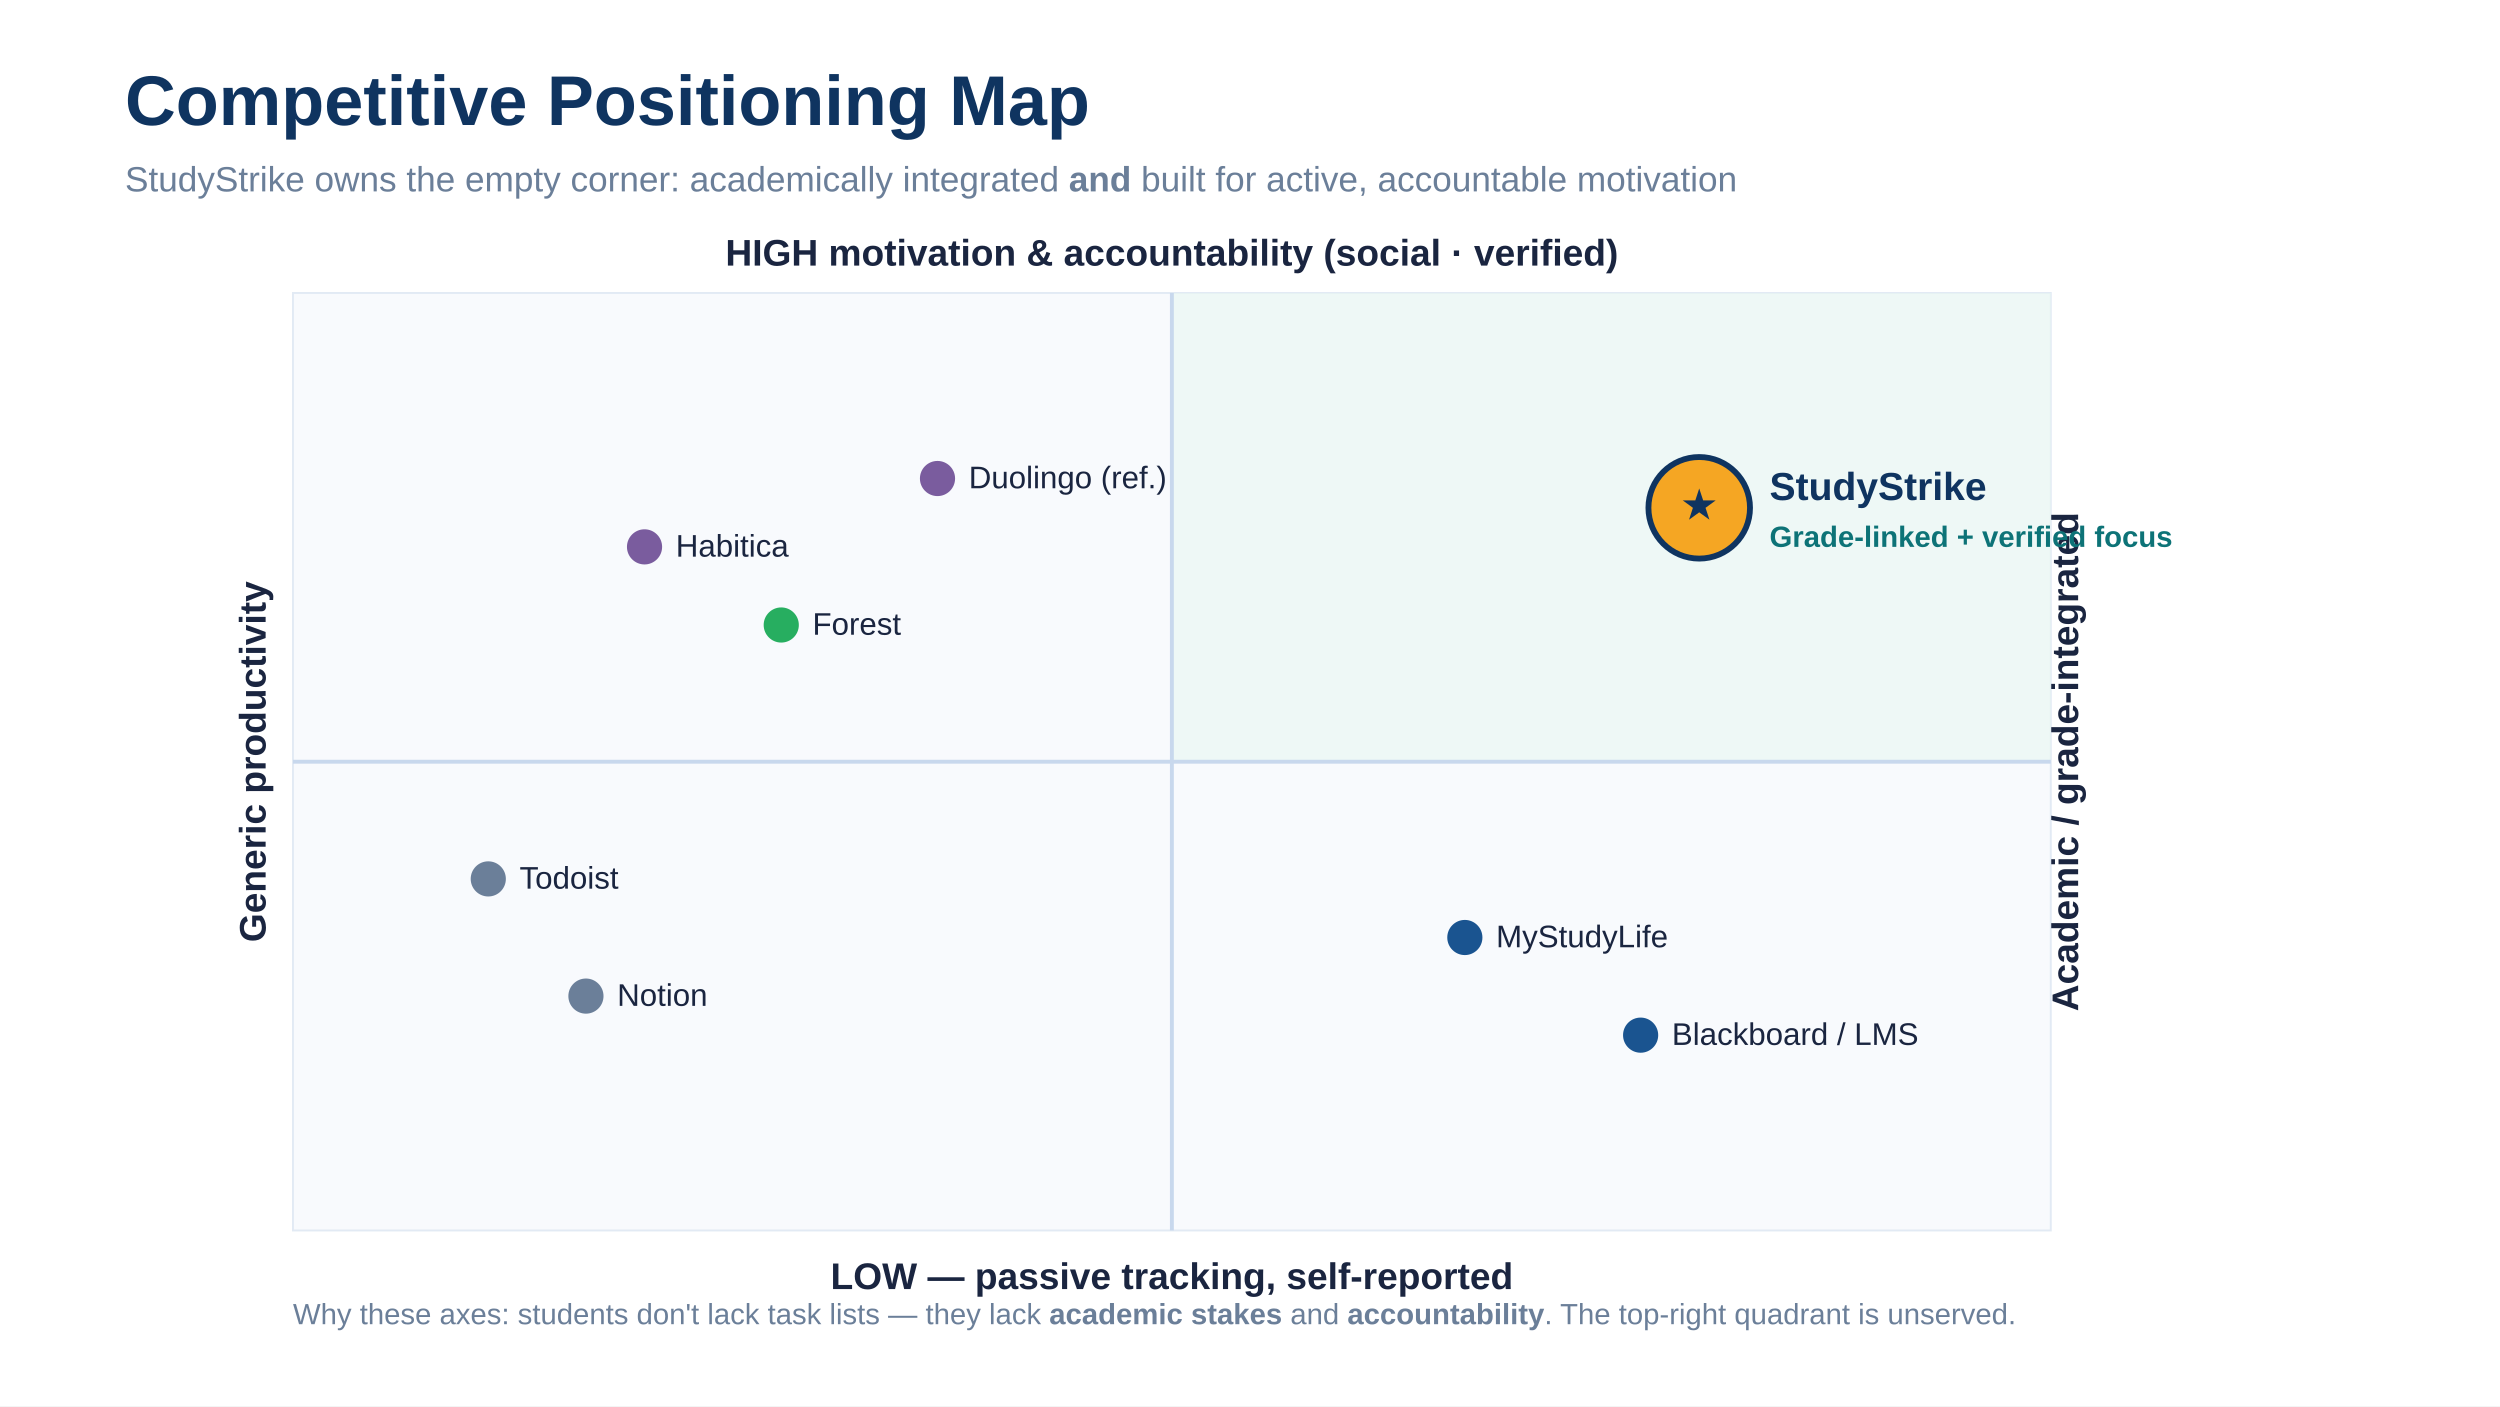
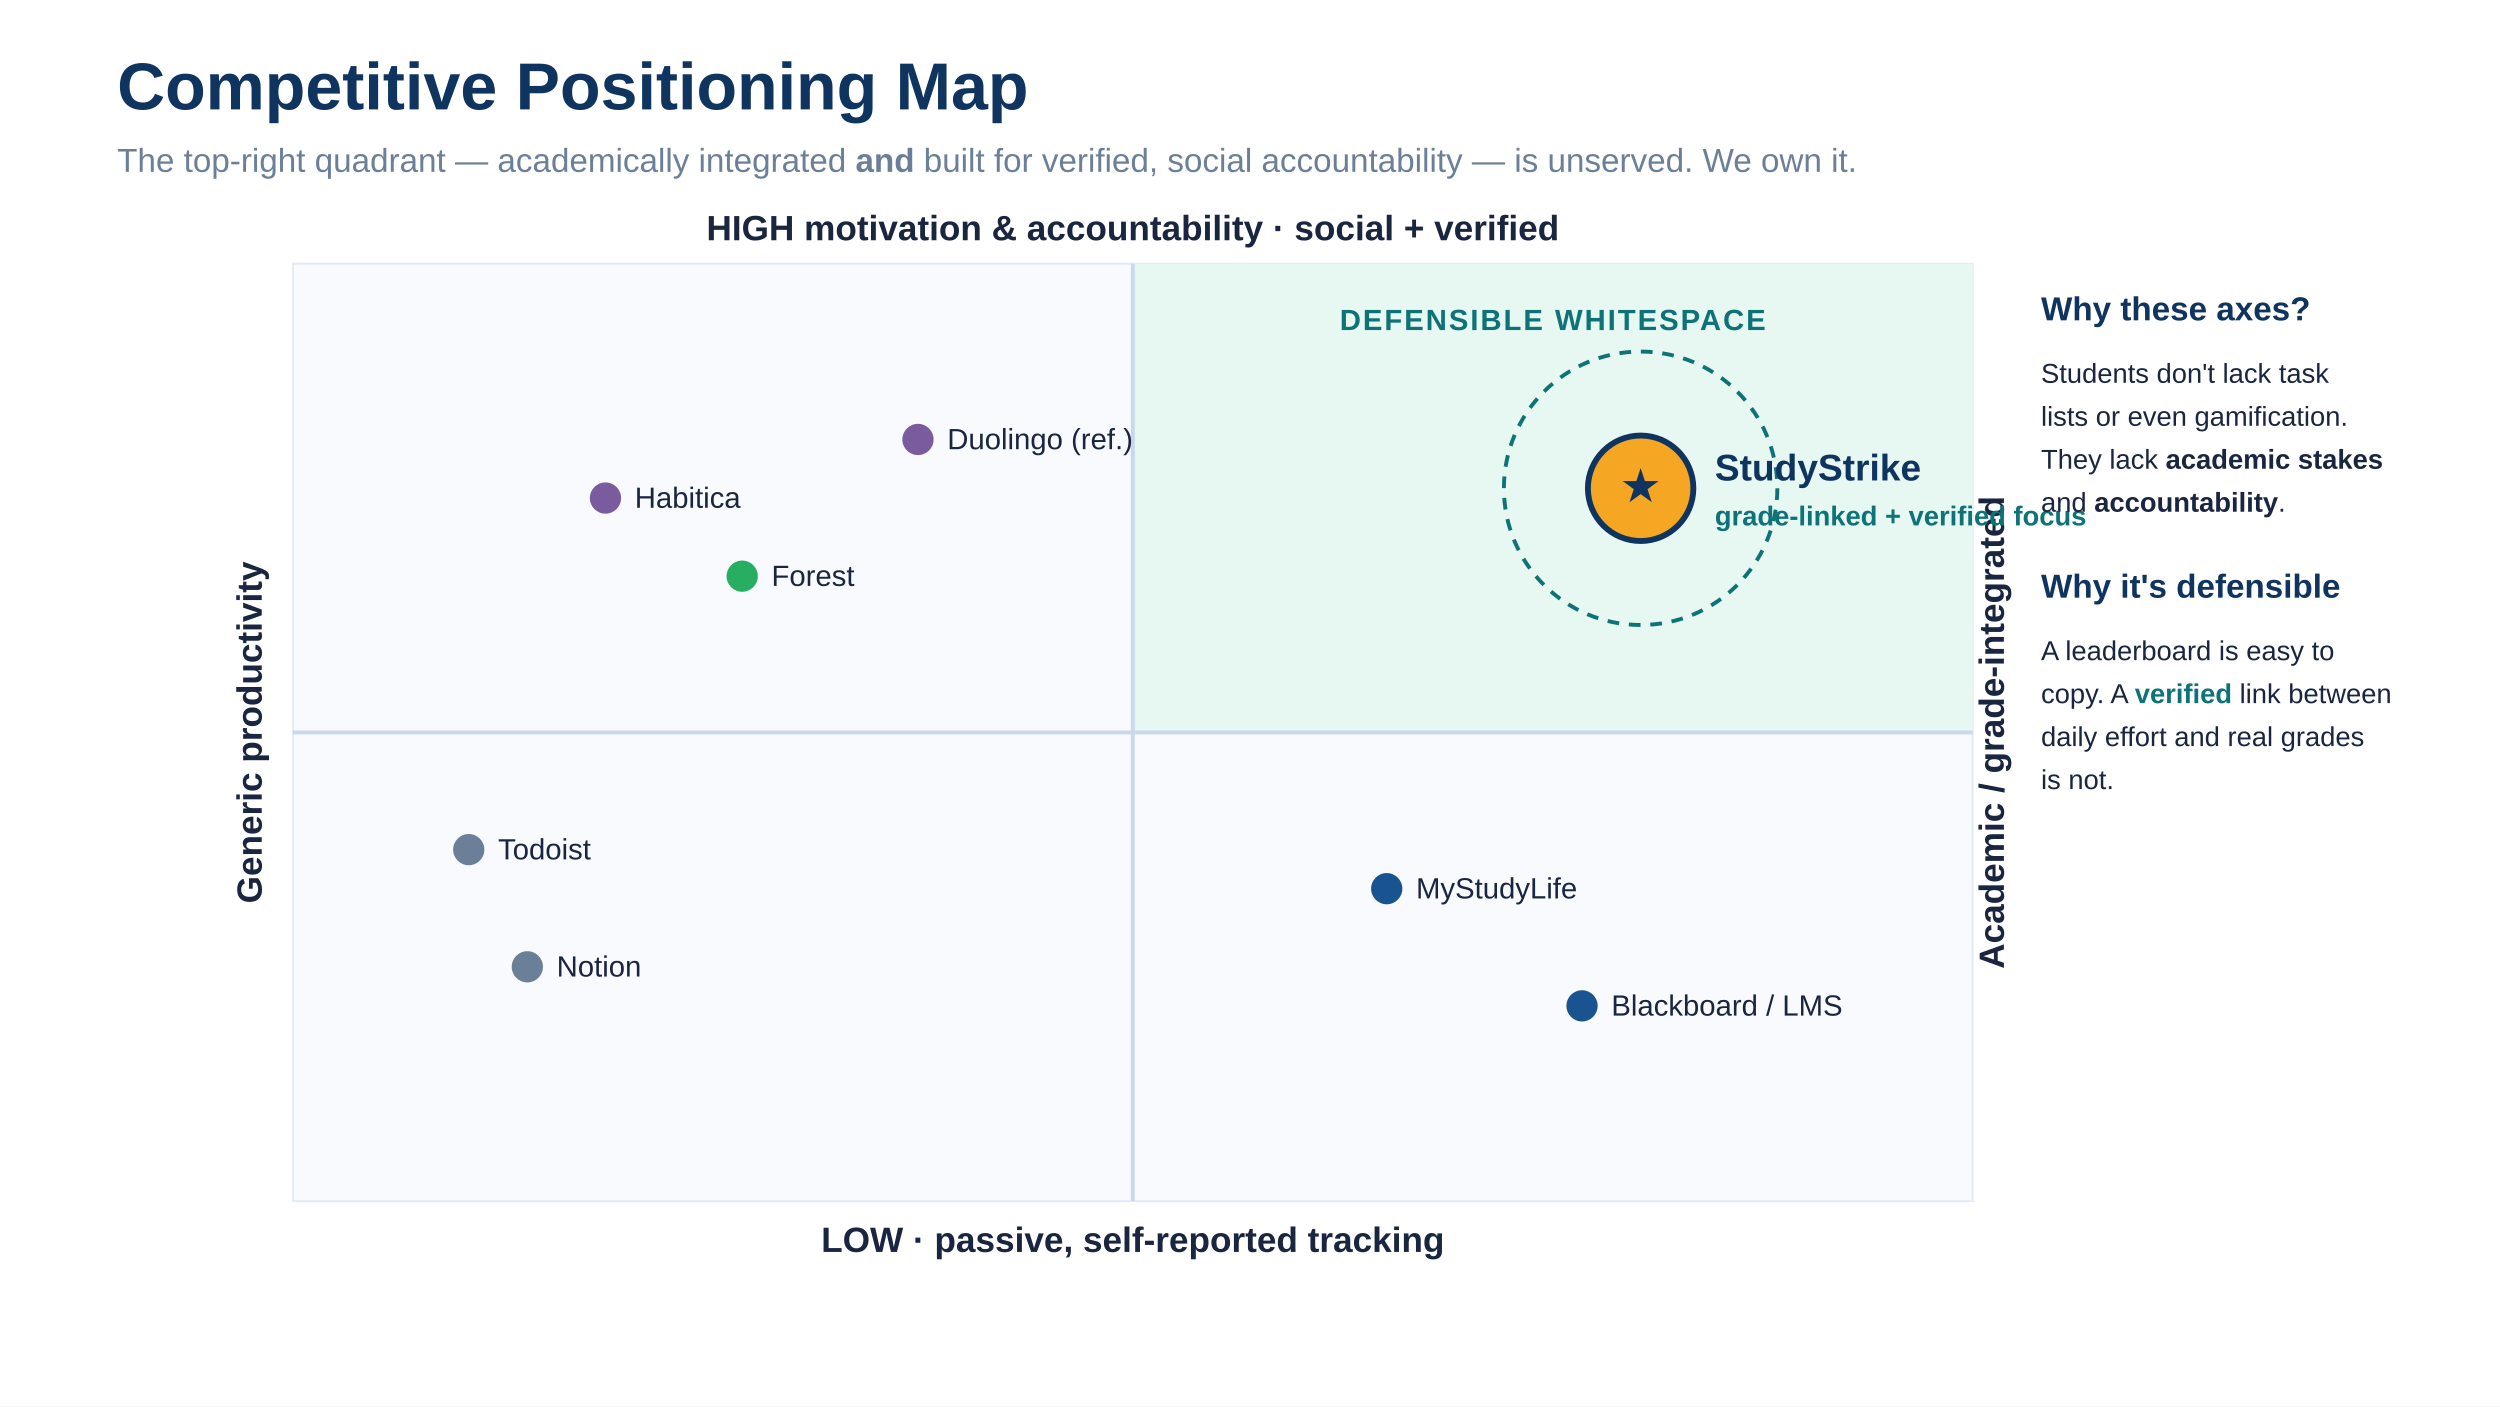
<svg xmlns="http://www.w3.org/2000/svg" width="1280" height="720" viewBox="0 0 1280 720" font-family="Segoe UI, Arial, sans-serif">
  <rect width="1280" height="720" fill="#ffffff" />
-   <text x="64" y="64" fill="#0f3460" font-size="36" font-weight="800">Competitive Positioning Map</text>
-   <text x="64" y="98" fill="#6b7f99" font-size="18">StudyStrike owns the empty corner: academically integrated <tspan font-weight="700">and</tspan> built for active, accountable motivation</text>
-   <g transform="translate(150,150)">
-     <rect x="0" y="0" width="900" height="480" fill="#f8fafd" stroke="#e2eaf4" />
-     <rect x="450" y="0" width="450" height="240" fill="#e7f7f2" opacity="0.6" />
-     <line x1="0" y1="240" x2="900" y2="240" stroke="#c8d8ed" stroke-width="2" />
-     <line x1="450" y1="0" x2="450" y2="480" stroke="#c8d8ed" stroke-width="2" />
-     <text x="450" y="-14" text-anchor="middle" fill="#1a2540" font-size="19" font-weight="700">HIGH motivation &amp; accountability (social · verified)</text>
-     <text x="450" y="510" text-anchor="middle" fill="#1a2540" font-size="19" font-weight="700">LOW — passive tracking, self-reported</text>
-     <text x="-14" y="240" text-anchor="middle" fill="#1a2540" font-size="19" font-weight="700" transform="rotate(-90 -14,240)">Generic productivity</text>
-     <text x="914" y="240" text-anchor="middle" fill="#1a2540" font-size="19" font-weight="700" transform="rotate(-90 914,240)">Academic / grade-integrated</text>
-     <g font-size="16" fill="#1a2540">
-       <circle cx="150" cy="360" r="9" fill="#6b7f99" />
-       <text x="166" y="365">Notion</text>
-       <circle cx="100" cy="300" r="9" fill="#6b7f99" />
-       <text x="116" y="305">Todoist</text>
-       <circle cx="250" cy="170" r="9" fill="#27ae60" />
-       <text x="266" y="175">Forest</text>
-       <circle cx="180" cy="130" r="9" fill="#7a5c9e" />
-       <text x="196" y="135">Habitica</text>
-       <circle cx="330" cy="95" r="9" fill="#7a5c9e" />
-       <text x="346" y="100">Duolingo (ref.)</text>
-       <circle cx="690" cy="380" r="9" fill="#1a5490" />
-       <text x="706" y="385">Blackboard / LMS</text>
-       <circle cx="600" cy="330" r="9" fill="#1a5490" />
-       <text x="616" y="335">MyStudyLife</text>
+   <text x="60" y="56" fill="#0f3460" font-size="34" font-weight="800">Competitive Positioning Map</text>
+   <text x="60" y="88" fill="#6b7f99" font-size="17">The top-right quadrant — academically integrated <tspan font-weight="700">and</tspan> built for verified, social accountability — is unserved. We own it.</text>
+   <g transform="translate(150,135)">
+     <rect x="0" y="0" width="860" height="480" fill="#f8fafd" stroke="#e2eaf4" />
+     <rect x="430" y="0" width="430" height="240" fill="#e7f7f2" />
+     <text x="645" y="34" text-anchor="middle" fill="#0d7377" font-size="15" font-weight="700" letter-spacing="1">DEFENSIBLE WHITESPACE</text>
+     <line x1="0" y1="240" x2="860" y2="240" stroke="#c8d8ed" stroke-width="2" />
+     <line x1="430" y1="0" x2="430" y2="480" stroke="#c8d8ed" stroke-width="2" />
+     <text x="430" y="-12" text-anchor="middle" fill="#1a2540" font-size="18" font-weight="700">HIGH motivation &amp; accountability  ·  social + verified</text>
+     <text x="430" y="506" text-anchor="middle" fill="#1a2540" font-size="18" font-weight="700">LOW  ·  passive, self-reported tracking</text>
+     <text x="-16" y="240" text-anchor="middle" fill="#1a2540" font-size="18" font-weight="700" transform="rotate(-90 -16,240)">Generic productivity</text>
+     <text x="876" y="240" text-anchor="middle" fill="#1a2540" font-size="18" font-weight="700" transform="rotate(-90 876,240)">Academic / grade-integrated</text>
+     <g font-size="15" fill="#1a2540">
+       <circle cx="120" cy="360" r="8" fill="#6b7f99" />
+       <text x="135" y="365">Notion</text>
+       <circle cx="90" cy="300" r="8" fill="#6b7f99" />
+       <text x="105" y="305">Todoist</text>
+       <circle cx="230" cy="160" r="8" fill="#27ae60" />
+       <text x="245" y="165">Forest</text>
+       <circle cx="160" cy="120" r="8" fill="#7a5c9e" />
+       <text x="175" y="125">Habitica</text>
+       <circle cx="320" cy="90" r="8" fill="#7a5c9e" />
+       <text x="335" y="95">Duolingo (ref.)</text>
+       <circle cx="660" cy="380" r="8" fill="#1a5490" />
+       <text x="675" y="385">Blackboard / LMS</text>
+       <circle cx="560" cy="320" r="8" fill="#1a5490" />
+       <text x="575" y="325">MyStudyLife</text>
    </g>
-     <g transform="translate(720,110)">
-       <circle r="26" fill="#f5a623" stroke="#0f3460" stroke-width="3" />
-       <text x="0" y="6" text-anchor="middle" fill="#0f3460" font-size="22" font-weight="800">★</text>
-       <text x="36" y="-4" fill="#0f3460" font-size="20" font-weight="800">StudyStrike</text>
-       <text x="36" y="20" fill="#0d7377" font-size="15" font-weight="600">Grade-linked + verified focus</text>
+     <circle cx="690" cy="115" r="70" fill="none" stroke="#0d7377" stroke-width="2" stroke-dasharray="6 5" />
+     <g transform="translate(690,115)">
+       <circle r="27" fill="#f5a623" stroke="#0f3460" stroke-width="3" />
+       <text x="0" y="7" text-anchor="middle" fill="#0f3460" font-size="24" font-weight="800">★</text>
+       <text x="38" y="-4" fill="#0f3460" font-size="19" font-weight="800">StudyStrike</text>
+       <text x="38" y="19" fill="#0d7377" font-size="14" font-weight="600">grade-linked + verified focus</text>
    </g>
  </g>
-   <text x="150" y="678" fill="#6b7f99" font-size="15">Why these axes: students don't lack task lists — they lack <tspan font-weight="700">academic stakes</tspan> and <tspan font-weight="700">accountability</tspan>. The top-right quadrant is unserved.</text>
+   <g transform="translate(1045,150)">
+     <text x="0" y="14" fill="#0f3460" font-size="17" font-weight="800">Why these axes?</text>
+     <text x="0" y="46" fill="#1a2540" font-size="14">Students don't lack task</text>
+     <text x="0" y="68" fill="#1a2540" font-size="14">lists or even gamification.</text>
+     <text x="0" y="90" fill="#1a2540" font-size="14">They lack <tspan font-weight="700">academic stakes</tspan>
+     </text>
+     <text x="0" y="112" fill="#1a2540" font-size="14">and <tspan font-weight="700">accountability</tspan>.</text>
+     <text x="0" y="156" fill="#0f3460" font-size="17" font-weight="800">Why it's defensible</text>
+     <text x="0" y="188" fill="#1a2540" font-size="14">A leaderboard is easy to</text>
+     <text x="0" y="210" fill="#1a2540" font-size="14">copy. A <tspan font-weight="700" fill="#0d7377">verified</tspan> link between</text>
+     <text x="0" y="232" fill="#1a2540" font-size="14">daily effort and real grades</text>
+     <text x="0" y="254" fill="#1a2540" font-size="14">is not.</text>
+   </g>
</svg>
